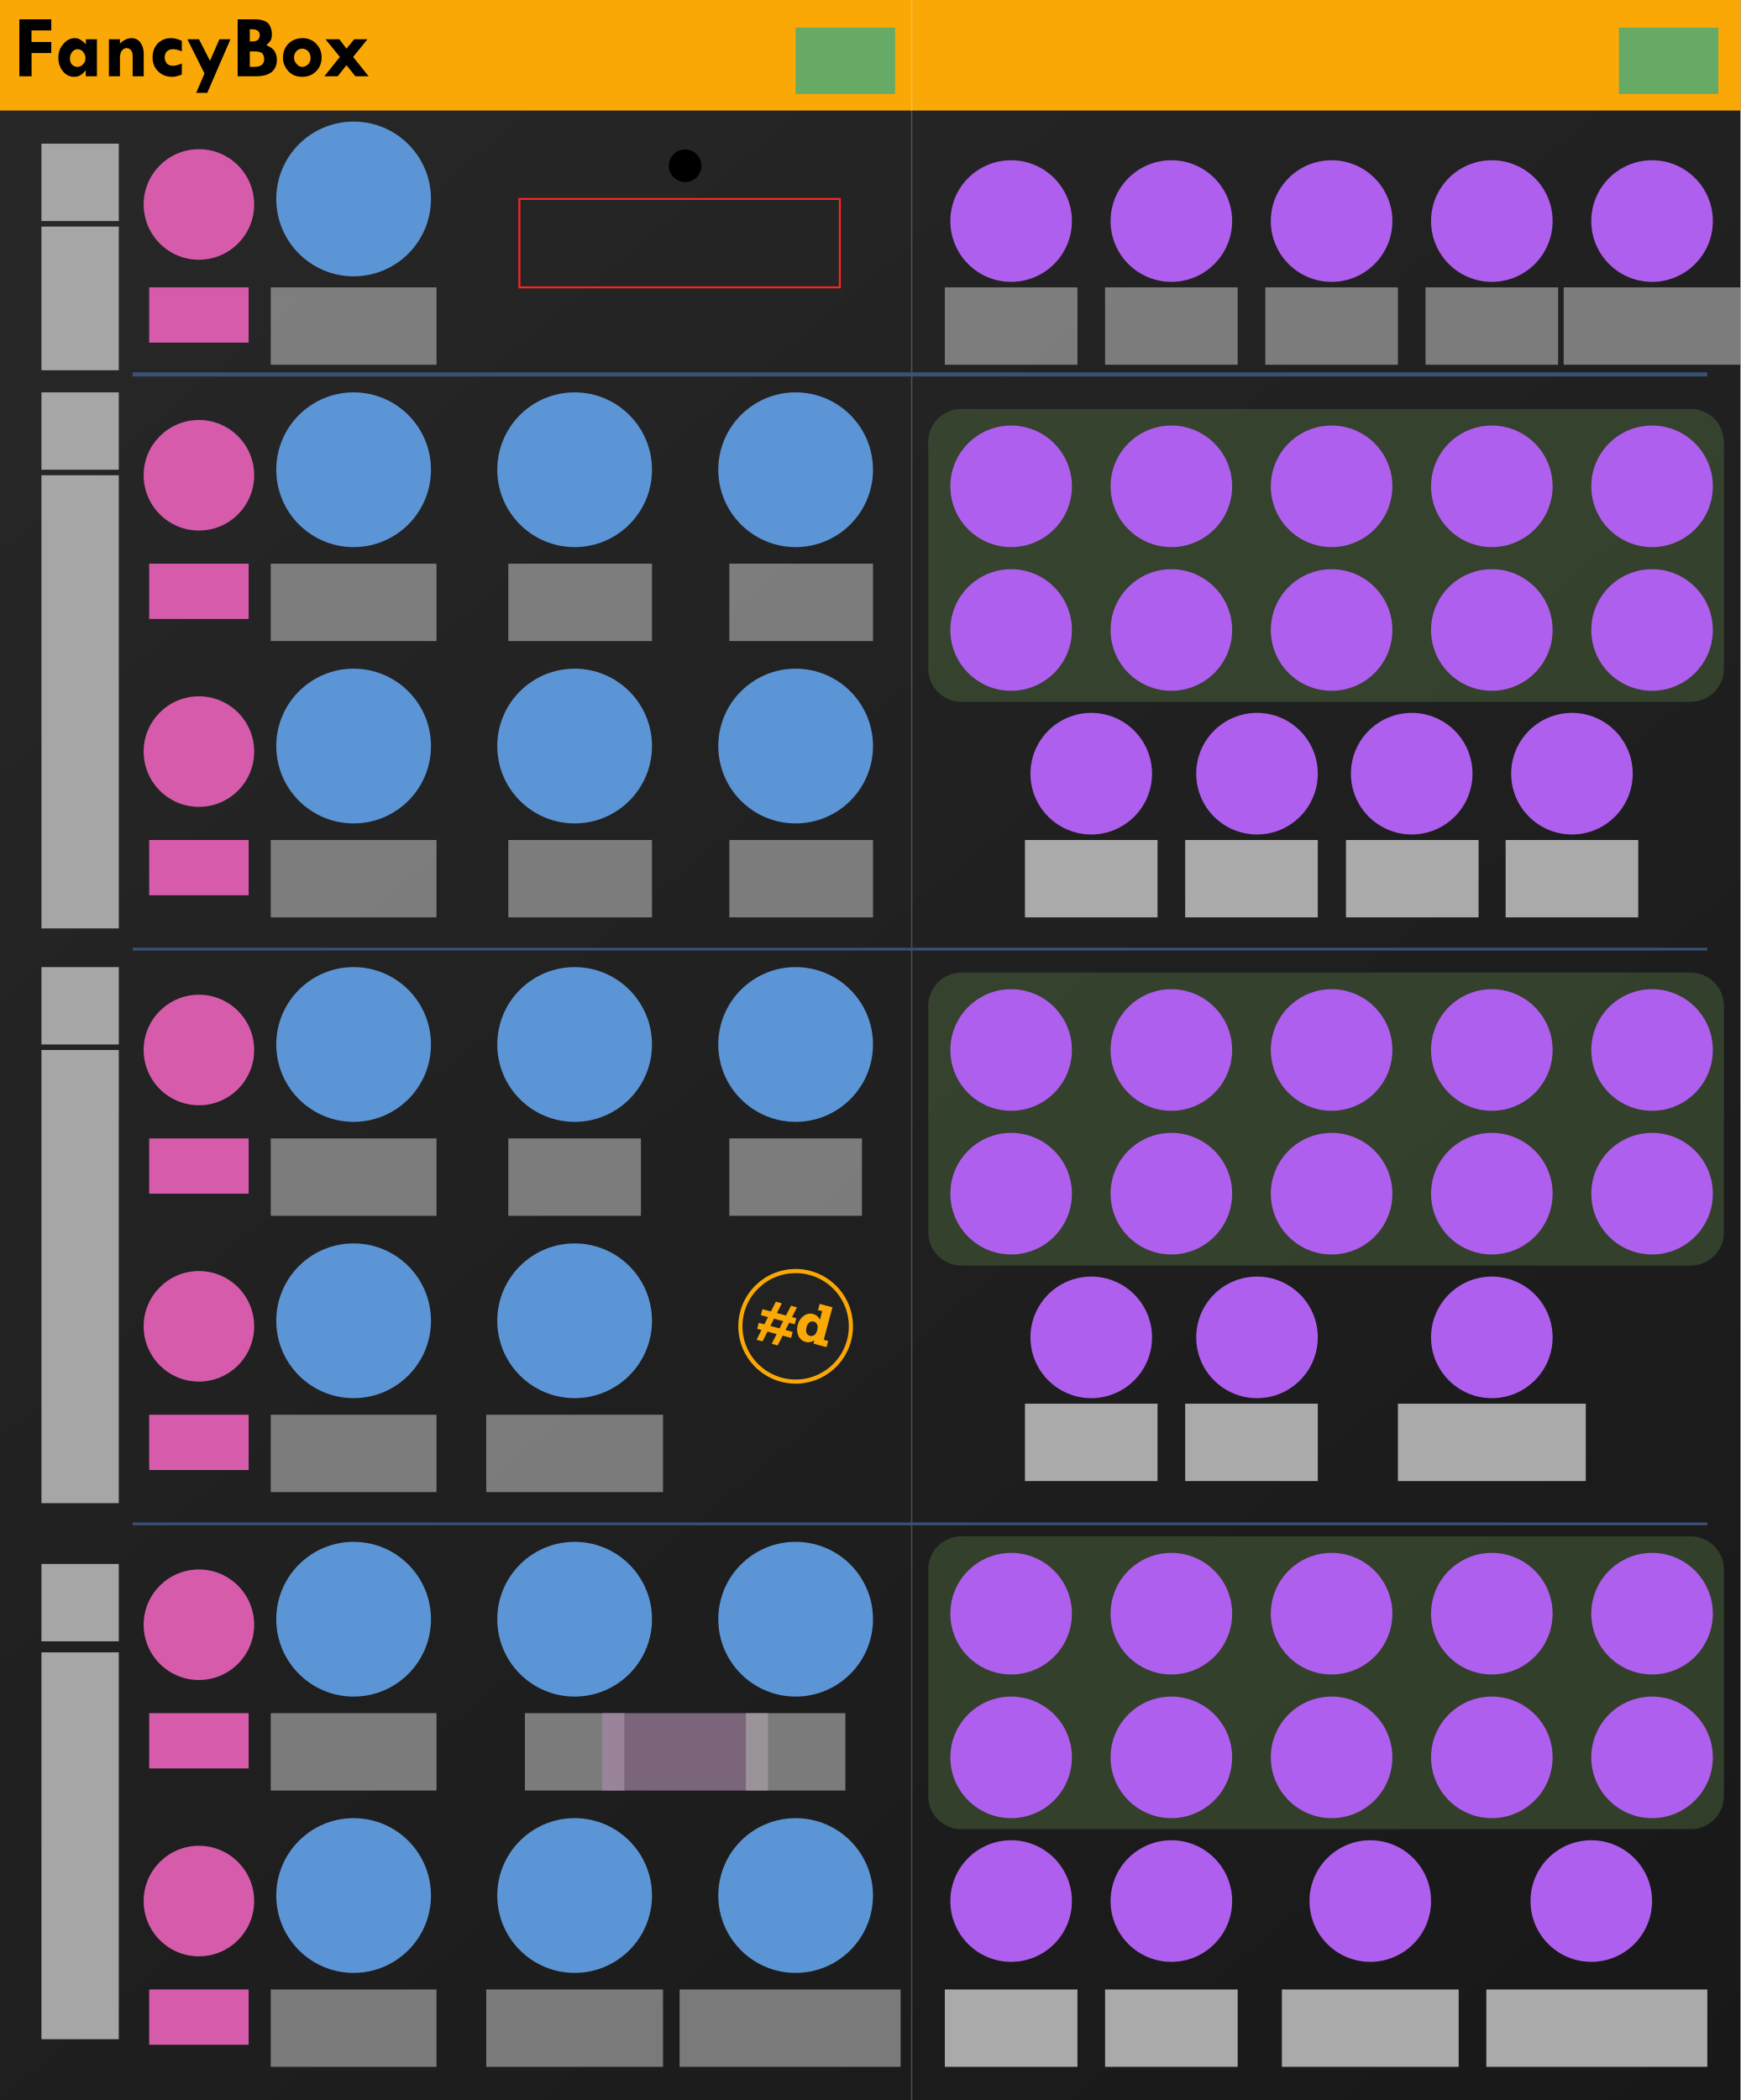
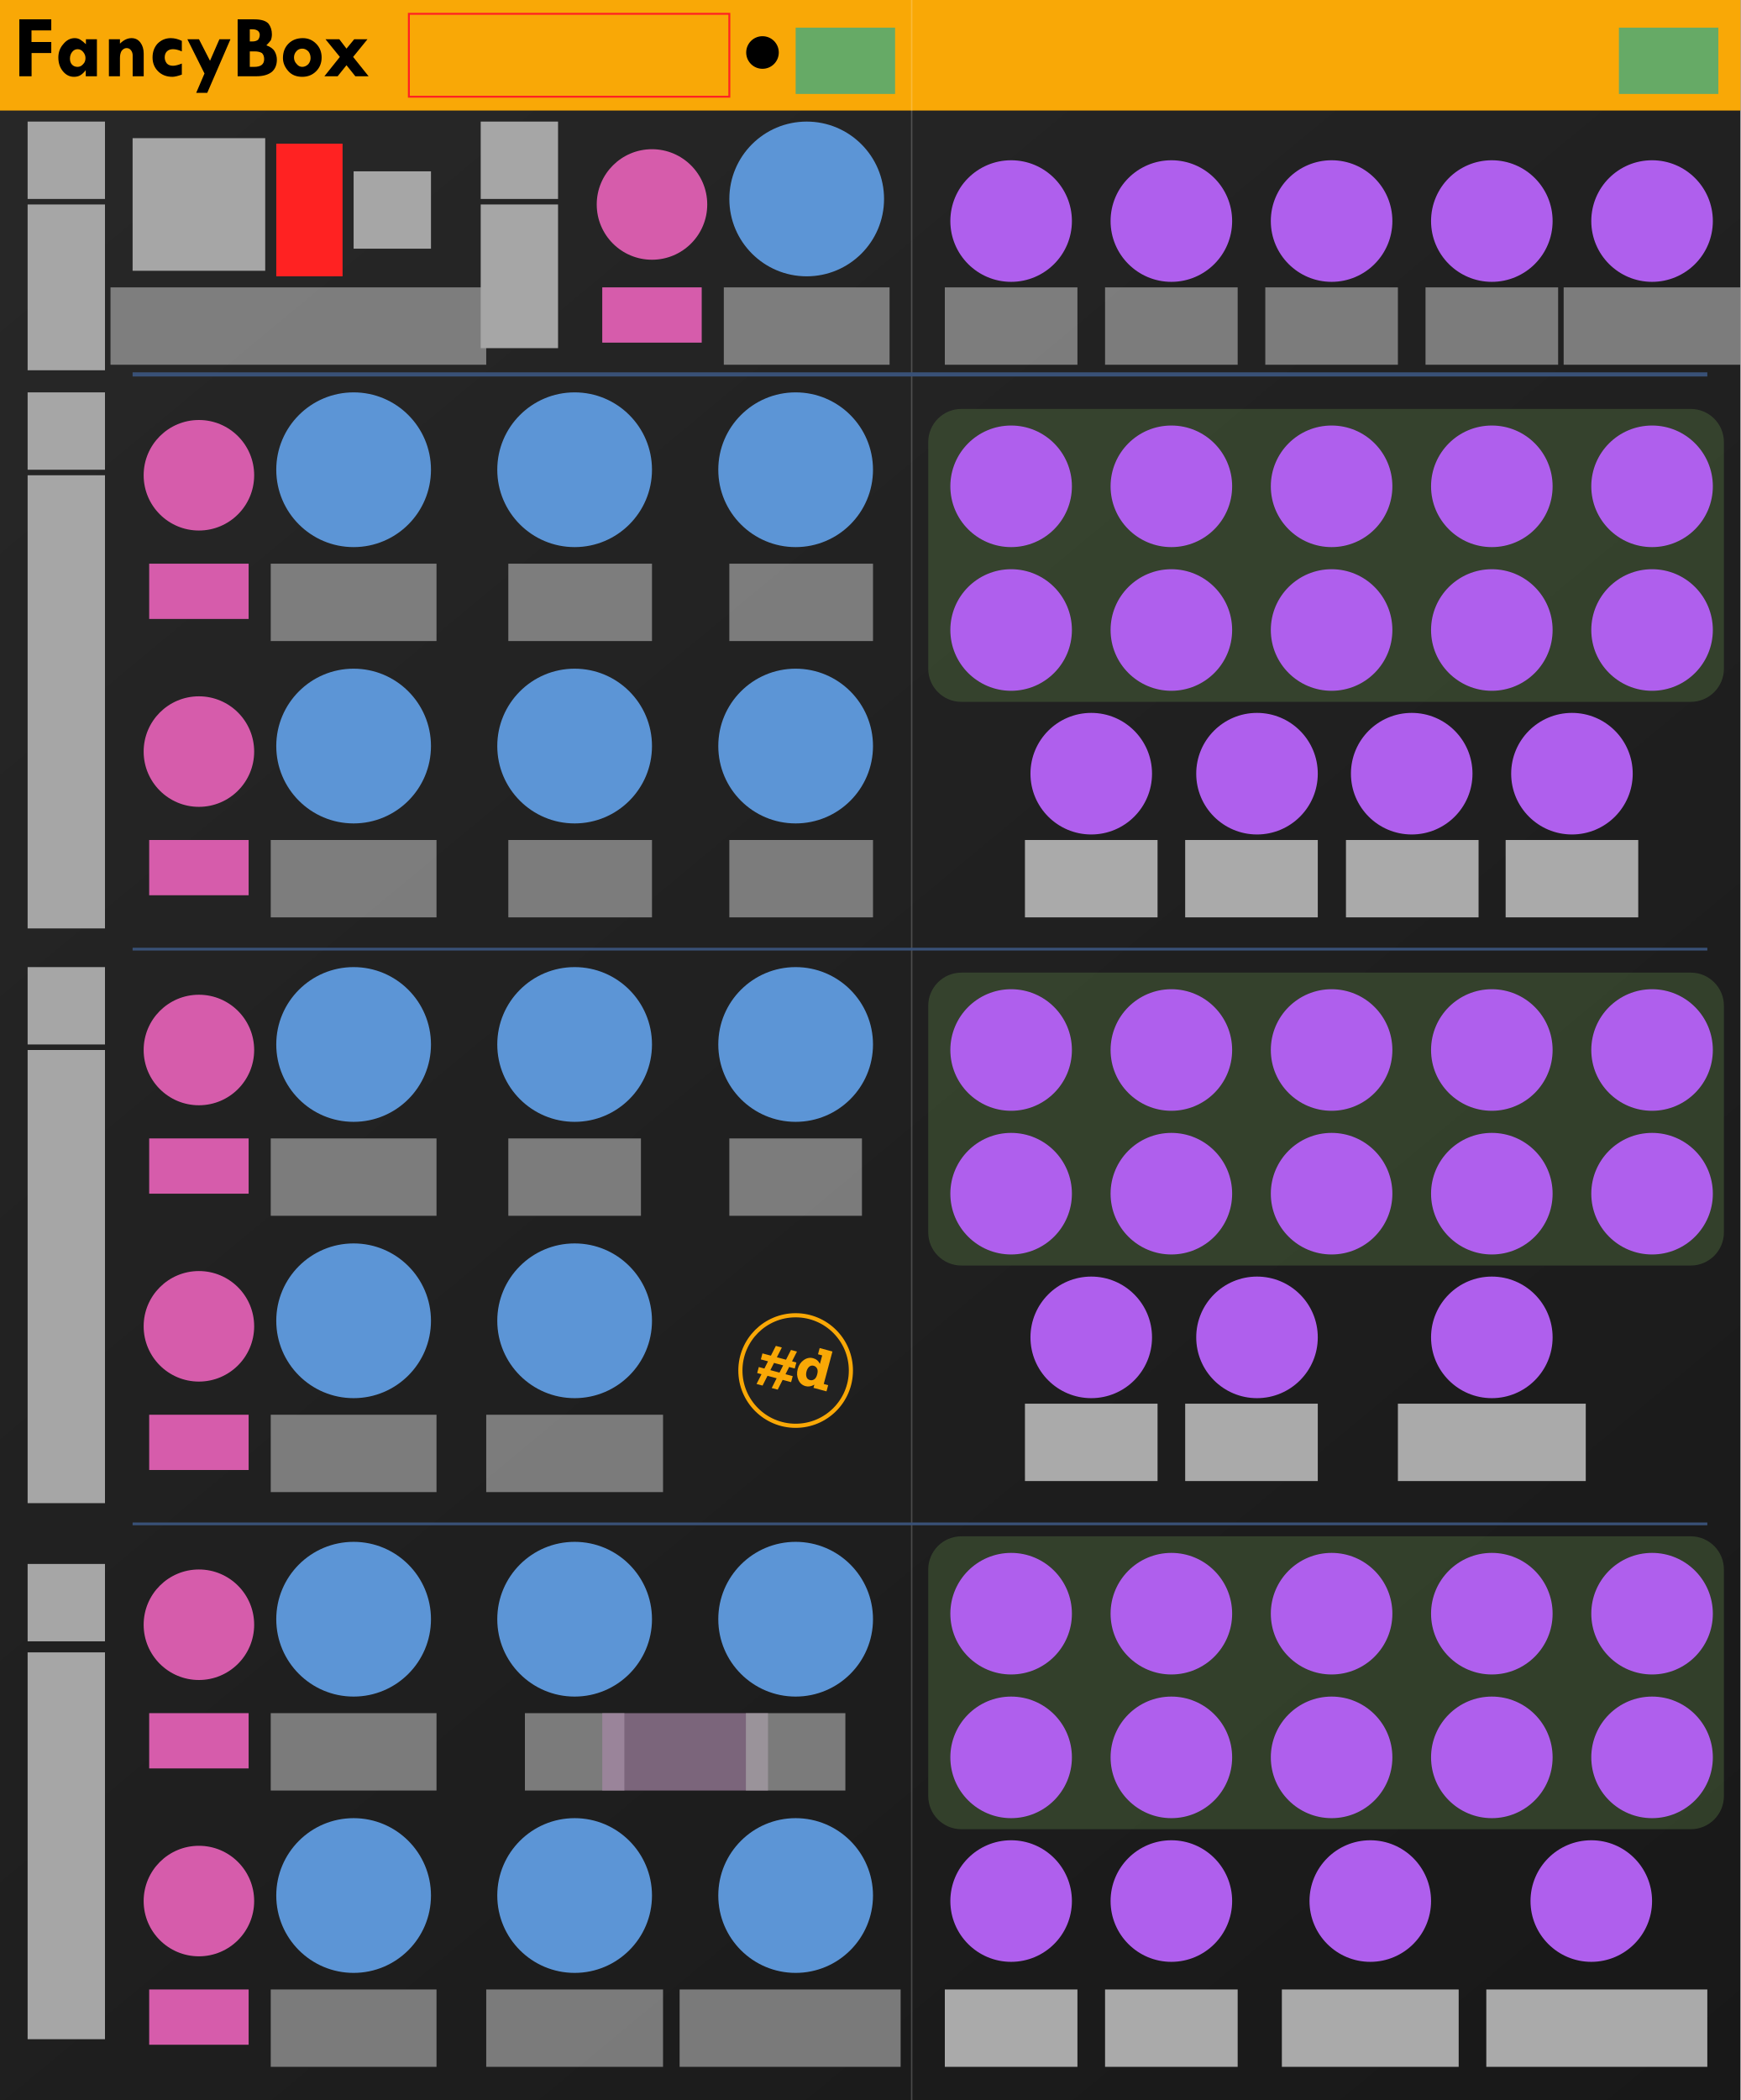
<svg xmlns="http://www.w3.org/2000/svg" width="315" height="380" viewBox="0 0 315 380" version="1.1">
  <linearGradient id="pg" y2="100%" gradientUnits="userSpaceOnUse">
    <stop offset="0" stop-color="#282828" />
    <stop offset="1" stop-color="#181818" />
  </linearGradient>
  <rect id="panel" width="100%" height="100%" fill="url(#pg)" />
  <rect id="mast" width="100%" height="20" fill="#f9a806" />
  <path id="title" fill="#000" transform="translate(3.5,3.5)" d="m 0,0 h 5.78 v 2 h -3.58 v 2.1 h 3.58 v 2 h -3.564 v 4.2 h -2.216 z m 12.02,10.3 v -1.1 h -0 q -0.47,0.6 -0.95,0.9 -0.47,0.3 -1.18,0.3 -1.18,0 -2,-1 -0.83,-1 -0.83,-2.5 0,-1.4 0.88,-2.4 0.88,-1.1 2.09,-1.1 0.58,0 1.04,0.3 0.46,0.3 0.98,0.8 v -0.9 h 1.99 v 6.7 z m -1.47,-4.9 q -0.59,0 -0.99,0.5 -0.4,0.5 -0.4,1.2 0,0.7 0.38,1.1 0.38,0.4 1,0.4 0.59,0 1.01,-0.5 0.42,-0.4 0.42,-1.1 0,-0.6 -0.42,-1.1 -0.42,-0.5 -1,-0.5 z m 7.66,-1.8 v 0.8 q 1,-1 2.1,-1 1,0 1.6,0.8 0.6,0.8 0.6,2 v 4.1 h -2 v -3.8 q 0,-0.5 -0.3,-0.9 -0.3,-0.4 -0.8,-0.4 -0.5,0 -0.9,0.5 -0.3,0.5 -0.3,1.3 v 3.3 h -2 v -6.7 z m 11.2,4.4 v 2 q -1.1,0.4 -1.7,0.4 -1.6,0 -2.6,-1 -1,-1 -1,-2.5 0,-1.5 0.9,-2.5 1,-1 2.4,-1 1,0 2,0.5 v 1.9 q -0.9,-0.4 -1.6,-0.4 -0.7,0 -1.1,0.4 -0.4,0.4 -0.4,1.1 0,0.6 0.4,1.1 0.4,0.4 1.1,0.4 0.6,0 1.6,-0.4 z m 1,-4.4 h 2.1 l 2,3.9 1.7,-3.9 h 2 l -4.2,9.7 h -2 l 1.5,-3.5 z m 9.1,-3.6 h 3 q 1.9,0 2.6,0.8 0.6,0.8 0.6,1.9 0,0.6 -0.2,1.1 -0.3,0.4 -0.8,0.9 1.1,0.4 1.5,1.1 0.4,0.7 0.4,1.5 0,1.4 -0.9,2.2 -1,0.8 -2.8,0.8 h -3.4 z m 2.2,1.8 v 2.2 h 0.5 q 0.6,0 1,-0.3 0.3,-0.4 0.3,-0.9 0,-0.4 -0.3,-0.7 -0.4,-0.3 -1,-0.3 z m 0,4 v 2.8 h 0.8 q 1.8,0 1.8,-1.4 0,-0.7 -0.4,-1.1 -0.5,-0.3 -1.3,-0.3 z m 6,1.2 q 0,-1.6 1,-2.6 1,-1 2.6,-1 1.4,0 2.4,1 1,1 1,2.5 0,1.5 -1,2.5 -1,1 -2.5,1 -1.6,0 -2.5,-1 -1,-1.1 -1,-2.4 z m 5,0 q 0,-0.7 -0.4,-1.2 -0.5,-0.5 -1.1,-0.5 -0.6,0 -1,0.4 -0.5,0.5 -0.5,1.2 0,0.7 0.5,1.2 0.4,0.5 1,0.5 0.6,0 1.1,-0.5 0.4,-0.5 0.4,-1.1 z m 2.7,-3.4 h 2.5 l 1.3,1.7 1.4,-1.7 h 2.4 l -2.6,3.2 2.8,3.5 h -2.4 l -1.6,-2 -1.6,2 h -2.4 l 2.8,-3.5 z" />
  <rect id="k:jack-btn-open-ports" fill="#6a6" x="144" y="5" width="18" height="12" />
  <rect id="k:jack-btn-close-ports" fill="#6a6" x="293" y="5" width="18" height="12" />
  <path id="fold" fill="none" stroke="#fff" stroke-opacity=".2" stroke-width=".25" d="M165,0 v380" />
-   <g transform="translate(134,230)">
+   <g transform="translate(134,238)">
    <circle id="logo-circle" fill="#222222" stroke="#f9a806" stroke-width=".75" cx="10" cy="10" r="10" />
    <path id="logo" transform="translate(2.5,2)" fill="#f9a806" d="M 3.023,5.309 3.916,3.543 5.003,3.834 4.104,5.599 5.759,6.042 6.658,4.277 7.74,4.567 6.846,6.334 7.631,6.544 7.34,7.631 6.328,7.36 5.666,8.665 6.969,9.014 6.678,10.1 5.148,9.691 4.255,11.457 3.168,11.166 4.062,9.4 2.407,8.956 1.513,10.723 0.426,10.431 1.32,8.665 0.540,8.456 0.831,7.369 1.843,7.64 2.5,6.334 1.202,5.986 1.493,4.899 Z M 5.242,7.068 3.587,6.625 2.924,7.93 4.58,8.374 Z M 13.387,10.647 l -0.301,1.122 -2.354,-0.631 0.155,-0.579 Q 10.064,11.035 9.304,10.831 8.394,10.587 7.993,9.687 7.593,8.787 7.874,7.736 8.160,6.669 8.969,6.104 9.78,5.534 10.665,5.771 11.516,6 11.892,6.807 L 12.306,5.262 11.547,5.058 11.847,3.937 14.161,4.557 12.587,10.433 Z M 11.402,8.697 Q 11.589,7.998 11.367,7.62 11.15,7.244 10.767,7.141 10.31,7.019 9.962,7.308 9.621,7.595 9.466,8.173 9.32,8.721 9.465,9.165 q 0.147,0.438 0.615,0.564 0.387,0.104 0.76,-0.12 0.379,-0.227 0.562,-0.912 z" />
  </g>
+   <circle id="k:fancy-light" cx="138" cy="9.5" r="2.95" />
+   <rect id="k:fancy-btn" x="74" y="2.5" width="58" height="15" fill="none" stroke="#f22" stroke-width=".35" />
  <g transform="translate(0,22)">
-     <rect id="k:fill-check" fill="#a6a6a6" x="7.5" y="4" width="14" height="14" />
-     <rect id="k:fill-group" fill="#a6a6a6" x="7.5" y="19" width="14" height="26" />
+     <rect id="k:pic-check" fill="#a6a6a6" x="5" y="0" width="14" height="14" />
+     <rect id="k:pic-group" fill="#a6a6a6" x="5" y="15" width="14" height="30" />
+     <rect id="k:pic-button" fill="#a6a6a6" x="24" y="3" width="24" height="24" />
+     <rect id="k:pic-fit" fill="#f22" x="50" y="4" width="12" height="24" />
+     <rect id="k:pic-gray" fill="#a6a6a6" x="64" y="9" width="14" height="14" />
+     <rect id="k:pic-label" fill="#aaaa" x="20" y="30" width="68" height="14" />
+   </g>
+   <g transform="translate(82,22)">
+     <rect id="k:fill-check" fill="#a6a6a6" x="5" y="0" width="14" height="14" />
+     <rect id="k:fill-group" fill="#a6a6a6" x="5" y="15" width="14" height="26" />
    <circle id="k:fill-co" fill="#d65cab" cx="36" cy="15" r="10" />
    <rect id="k:fill-swatch" fill="#d65cab" x="27" y="30" width="18" height="10" />
    <circle id="k:fill-fade" fill="#5c95d6" cx="64" cy="14" r="14" />
    <rect id="k:fill-fade-label" fill="#aaaa" x="49" y="30" width="30" height="14" />
  </g>
-   <circle id="k:fancy-light" cx="124" cy="30" r="2.95" />
-   <rect id="k:fancy-btn" x="94" y="36" width="58" height="16" fill="none" stroke="#f22" stroke-width=".35" />
-   <path id="fsep" fill="none" stroke="#395177" stroke-width=".75" opacity="1" d="M24,67.75 h285" />
+   <path id="fsep" fill="none" stroke="#395177" stroke-width=".75" d="M24,67.75 h285" />
  <g transform="translate(0,69)">
-     <rect id="k:lg-check" fill="#a6a6a6" x="7.5" y="2" width="14" height="14" />
-     <rect id="k:lg-group" fill="#a6a6a6" x="7.5" y="17" width="14" height="82" />
+     <rect id="k:lg-check" fill="#a6a6a6" x="5" y="2" width="14" height="14" />
+     <rect id="k:lg-group" fill="#a6a6a6" x="5" y="17" width="14" height="82" />
    <circle id="k:lg-start-co" fill="#d65cab" cx="36" cy="17" r="10" />
    <rect id="k:lg-start-swatch" fill="#d65cab" x="27" y="33" width="18" height="10" />
    <circle id="k:lg-start-fade" fill="#5c95d6" cx="64" cy="16" r="14" />
    <circle id="k:lg-start-x" fill="#5c95d6" cx="104" cy="16" r="14" />
    <circle id="k:lg-start-y" fill="#5c95d6" cx="144" cy="16" r="14" />
    <rect id="k:lg-start-fade-label" fill="#aaaa" x="49" y="33" width="30" height="14" />
    <rect id="k:lg-x1-label" fill="#aaaa" x="92" y="33" width="26" height="14" />
    <rect id="k:lg-y1-label" fill="#aaaa" x="132" y="33" width="26" height="14" />
    <g transform="translate(0,50)">
      <circle id="k:lg-end-co" fill="#d65cab" cx="36" cy="17" r="10" />
      <rect id="k:lg-end-swatch" fill="#d65cab" x="27" y="33" width="18" height="10" />
      <circle id="k:lg-end-fade" fill="#5c95d6" cx="64" cy="16" r="14" />
      <circle id="k:lg-end-x" fill="#5c95d6" cx="104" cy="16" r="14" />
      <circle id="k:lg-end-y" fill="#5c95d6" cx="144" cy="16" r="14" />
      <rect id="k:lg-end-fade-label" fill="#aaaa" x="49" y="33" width="30" height="14" />
      <rect id="k:lg-x2-label" fill="#aaaa" x="92" y="33" width="26" height="14" />
      <rect id="k:lg-y2-label" fill="#aaaa" x="132" y="33" width="26" height="14" />
    </g>
  </g>
  <path id="fsep" fill="none" stroke="#395177" stroke-width=".5" opacity="1" d="M24,171.75 h285" />
  <g transform="translate(0,173)">
-     <rect id="k:rg-check" fill="#a6a6a6" x="7.5" y="2" width="14" height="14" />
-     <rect id="k:rg-group" fill="#a6a6a6" x="7.5" y="17" width="14" height="82" />
+     <rect id="k:rg-check" fill="#a6a6a6" x="5" y="2" width="14" height="14" />
+     <rect id="k:rg-group" fill="#a6a6a6" x="5" y="17" width="14" height="82" />
    <circle id="k:rg-inner-co" fill="#d65cab" cx="36" cy="17" r="10" />
    <rect id="k:rg-inner-swatch" fill="#d65cab" x="27" y="33" width="18" height="10" />
    <circle id="k:rg-inner-fade" fill="#5c95d6" cx="64" cy="16" r="14" />
    <circle id="k:rg-cx" fill="#5c95d6" cx="104" cy="16" r="14" />
    <circle id="k:rg-cy" fill="#5c95d6" cx="144" cy="16" r="14" />
    <rect id="k:rg-inner-fade-label" fill="#aaaa" x="49" y="33" width="30" height="14" />
    <rect id="k:rg-cx-label" fill="#aaaa" x="92" y="33" width="24" height="14" />
    <rect id="k:rg-cy-label" fill="#aaaa" x="132" y="33" width="24" height="14" />
    <g transform="translate(0,50)">
      <circle id="k:rg-outer-co" fill="#d65cab" cx="36" cy="17" r="10" />
      <rect id="k:rg-outer-swatch" fill="#d65cab" x="27" y="33" width="18" height="10" />
      <circle id="k:rg-outer-fade" fill="#5c95d6" cx="64" cy="16" r="14" />
      <circle id="k:rg-radius" fill="#5c95d6" cx="104" cy="16" r="14" />
      <rect id="k:rg-outer-fade-label" fill="#aaaa" x="49" y="33" width="30" height="14" />
      <rect id="k:rg-radius-label" fill="#aaaa" x="88" y="33" width="32" height="14" />
    </g>
  </g>
  <path id="fsep" fill="none" stroke="#395177" stroke-width=".5" opacity="1" d="M24,275.75 h285" />
  <g transform="translate(0,277)">
-     <rect id="k:bg-check" fill="#a6a6a6" x="7.5" y="6" width="14" height="14" />
-     <rect id="k:bg-group" fill="#a6a6a6" x="7.5" y="22" width="14" height="70" />
+     <rect id="k:bg-check" fill="#a6a6a6" x="5" y="6" width="14" height="14" />
+     <rect id="k:bg-group" fill="#a6a6a6" x="5" y="22" width="14" height="70" />
    <circle id="k:bg-inner-co" fill="#d65cab" cx="36" cy="17" r="10" />
    <rect id="k:bg-inner-swatch" fill="#d65cab" x="27" y="33" width="18" height="10" />
    <circle id="k:bg-inner-fade" fill="#5c95d6" cx="64" cy="16" r="14" />
    <circle id="k:bg-shrink-x" fill="#5c95d6" cx="104" cy="16" r="14" />
    <circle id="k:bg-shrink-y" fill="#5c95d6" cx="144" cy="16" r="14" />
    <rect id="k:bg-inner-fade-label" fill="#aaaa" x="49" y="33" width="30" height="14" />
    <rect id="k:bg-shrink-x-label" fill="#aaaa" x="95" y="33" width="18" height="14" />
    <rect id="k:bg-shrink-label" fill="#a8aa" x="109" y="33" width="30" height="14" />
    <rect id="k:bg-shrink-y-label" fill="#aaaa" x="135" y="33" width="18" height="14" />
    <g transform="translate(0,50)">
      <circle id="k:bg-outer-co" fill="#d65cab" cx="36" cy="17" r="10" />
      <rect id="k:bg-outer-swatch" fill="#d65cab" x="27" y="33" width="18" height="10" />
      <circle id="k:bg-outer-fade" fill="#5c95d6" cx="64" cy="16" r="14" />
      <circle id="k:bg-radius" fill="#5c95d6" cx="104" cy="16" r="14" />
      <circle id="k:bg-feather" fill="#5c95d6" cx="144" cy="16" r="14" />
      <rect id="k:bg-outer-fade-label" fill="#aaaa" x="49" y="33" width="30" height="14" />
      <rect id="k:bg-radius-label" fill="#aaaa" x="88" y="33" width="32" height="14" />
      <rect id="k:bg-feather-label" fill="#aaaa" x="123" y="33" width="40" height="14" />
    </g>
  </g>
  <xrect id="tg" fill="#ddaacb" opacity=".5" x="0" y="152" width="100%" height="14" />
  <g id="jacks" transform="translate(165,0)">
    <g transform="translate(3,24)">
      <circle id="k:in-fill-H" fill="#af5fed" cx="15" cy="16" r="11" />
      <circle id="k:in-fill-S" fill="#af5fed" cx="44" cy="16" r="11" />
      <circle id="k:in-fill-L" fill="#af5fed" cx="73" cy="16" r="11" />
      <circle id="k:in-fill-A" fill="#af5fed" cx="102" cy="16" r="11" />
      <circle id="k:in-fill-fade" fill="#af5fed" cx="131" cy="16" r="11" />
      <rect id="k:in-H-label" fill="#aaaa" x="3" y="28" width="24" height="14" />
      <rect id="k:in-S-label" fill="#aaaa" x="32" y="28" width="24" height="14" />
      <rect id="k:in-L-label" fill="#aaaa" x="61" y="28" width="24" height="14" />
      <rect id="k:in-A-label" fill="#aaaa" x="90" y="28" width="24" height="14" />
      <rect id="k:in-fade-label" fill="#aaaa" x="115" y="28" width="32" height="14" />
    </g>
    <g transform="translate(3,74)">
      <rect id="coj-bg" fill="#49643a" opacity=".5" x="0" y="0" rx="6" ry="6" width="144" height="53" />
      <circle id="k:in-lg-start-H" fill="#af5fed" cx="15" cy="14" r="11" />
      <circle id="k:in-lg-start-S" fill="#af5fed" cx="44" cy="14" r="11" />
      <circle id="k:in-lg-start-L" fill="#af5fed" cx="73" cy="14" r="11" />
      <circle id="k:in-lg-start-A" fill="#af5fed" cx="102" cy="14" r="11" />
      <circle id="k:in-lg-start-fade" fill="#af5fed" cx="131" cy="14" r="11" />
      <circle id="k:in-lg-end-H" fill="#af5fed" cx="15" cy="40" r="11" />
      <circle id="k:in-lg-end-S" fill="#af5fed" cx="44" cy="40" r="11" />
      <circle id="k:in-lg-end-L" fill="#af5fed" cx="73" cy="40" r="11" />
      <circle id="k:in-lg-end-A" fill="#af5fed" cx="102" cy="40" r="11" />
      <circle id="k:in-lg-end-fade" fill="#af5fed" cx="131" cy="40" r="11" />
      <circle id="k:in-lg-x1" fill="#af5fed" cx="29.5" cy="66" r="11" />
      <circle id="k:in-lg-y1" fill="#af5fed" cx="59.5" cy="66" r="11" />
      <circle id="k:in-lg-x2" fill="#af5fed" cx="87.5" cy="66" r="11" />
      <circle id="k:in-lg-y2" fill="#af5fed" cx="116.5" cy="66" r="11" />
      <rect id="k:in-lg-x1-label" fill="#aaa" x="17.5" y="78" width="24" height="14" />
      <rect id="k:in-lg-y1-label" fill="#aaa" x="46.5" y="78" width="24" height="14" />
      <rect id="k:in-lg-x2-label" fill="#aaa" x="75.6" y="78" width="24" height="14" />
      <rect id="k:in-lg-y2-label" fill="#aaa" x="104.5" y="78" width="24" height="14" />
    </g>
    <g transform="translate(3,176)">
      <rect id="coj-bg" fill="#49643a" opacity=".5" x="0" y="0" rx="6" ry="6" width="144" height="53" />
      <circle id="k:in-rg-inner-H" fill="#af5fed" cx="15" cy="14" r="11" />
      <circle id="k:in-rg-inner-S" fill="#af5fed" cx="44" cy="14" r="11" />
      <circle id="k:in-rg-inner-L" fill="#af5fed" cx="73" cy="14" r="11" />
      <circle id="k:in-rg-inner-A" fill="#af5fed" cx="102" cy="14" r="11" />
      <circle id="k:in-rg-inner-fade" fill="#af5fed" cx="131" cy="14" r="11" />
      <circle id="k:in-rg-outer-H" fill="#af5fed" cx="15" cy="40" r="11" />
      <circle id="k:in-rg-outer-S" fill="#af5fed" cx="44" cy="40" r="11" />
      <circle id="k:in-rg-outer-L" fill="#af5fed" cx="73" cy="40" r="11" />
      <circle id="k:in-rg-outer-A" fill="#af5fed" cx="102" cy="40" r="11" />
      <circle id="k:in-rg-outer-fade" fill="#af5fed" cx="131" cy="40" r="11" />
      <circle id="k:in-rg-cx" fill="#af5fed" cx="29.5" cy="66" r="11" />
      <circle id="k:in-rg-cy" fill="#af5fed" cx="59.5" cy="66" r="11" />
      <circle id="k:in-rg-radius" fill="#af5fed" cx="102" cy="66" r="11" />
      <rect id="k:in-rg-cx-label" fill="#aaa" x="17.5" y="78" width="24" height="14" />
      <rect id="k:in-rg-cy-label" fill="#aaa" x="46.5" y="78" width="24" height="14" />
      <rect id="k:in-rg-radius-label" fill="#aaa" x="85" y="78" width="34" height="14" />
    </g>
    <g transform="translate(3,278)">
      <rect id="coj-bg" fill="#49643a" opacity=".5" x="0" y="0" rx="6" ry="6" width="144" height="53" />
      <circle id="k:in-bg-inner-H" fill="#af5fed" cx="15" cy="14" r="11" />
      <circle id="k:in-bg-inner-S" fill="#af5fed" cx="44" cy="14" r="11" />
      <circle id="k:in-bg-inner-L" fill="#af5fed" cx="73" cy="14" r="11" />
      <circle id="k:in-bg-inner-A" fill="#af5fed" cx="102" cy="14" r="11" />
      <circle id="k:in-bg-inner-fade" fill="#af5fed" cx="131" cy="14" r="11" />
      <circle id="k:in-bg-outer-H" fill="#af5fed" cx="15" cy="40" r="11" />
      <circle id="k:in-bg-outer-S" fill="#af5fed" cx="44" cy="40" r="11" />
      <circle id="k:in-bg-outer-L" fill="#af5fed" cx="73" cy="40" r="11" />
      <circle id="k:in-bg-outer-A" fill="#af5fed" cx="102" cy="40" r="11" />
      <circle id="k:in-bg-outer-fade" fill="#af5fed" cx="131" cy="40" r="11" />
      <circle id="k:in-bg-x" fill="#af5fed" cx="15" cy="66" r="11" />
      <circle id="k:in-bg-y" fill="#af5fed" cx="44" cy="66" r="11" />
      <circle id="k:in-bg-radius" fill="#af5fed" cx="80" cy="66" r="11" />
      <circle id="k:in-bg-feather" fill="#af5fed" cx="120" cy="66" r="11" />
      <rect id="k:in-bg-x-label" fill="#aaa" x="3" y="82" width="24" height="14" />
      <rect id="k:in-bg-y-label" fill="#aaa" x="32" y="82" width="24" height="14" />
      <rect id="k:in-bg-radius-label" fill="#aaa" x="64" y="82" width="32" height="14" />
      <rect id="k:in-bg-feather-label" fill="#aaa" x="101" y="82" width="40" height="14" />
    </g>
  </g>
  <rect id="cv-line" fill="#f4f455" opacity="0" width="1" height="380" x="165.5" y="0" />
</svg>
